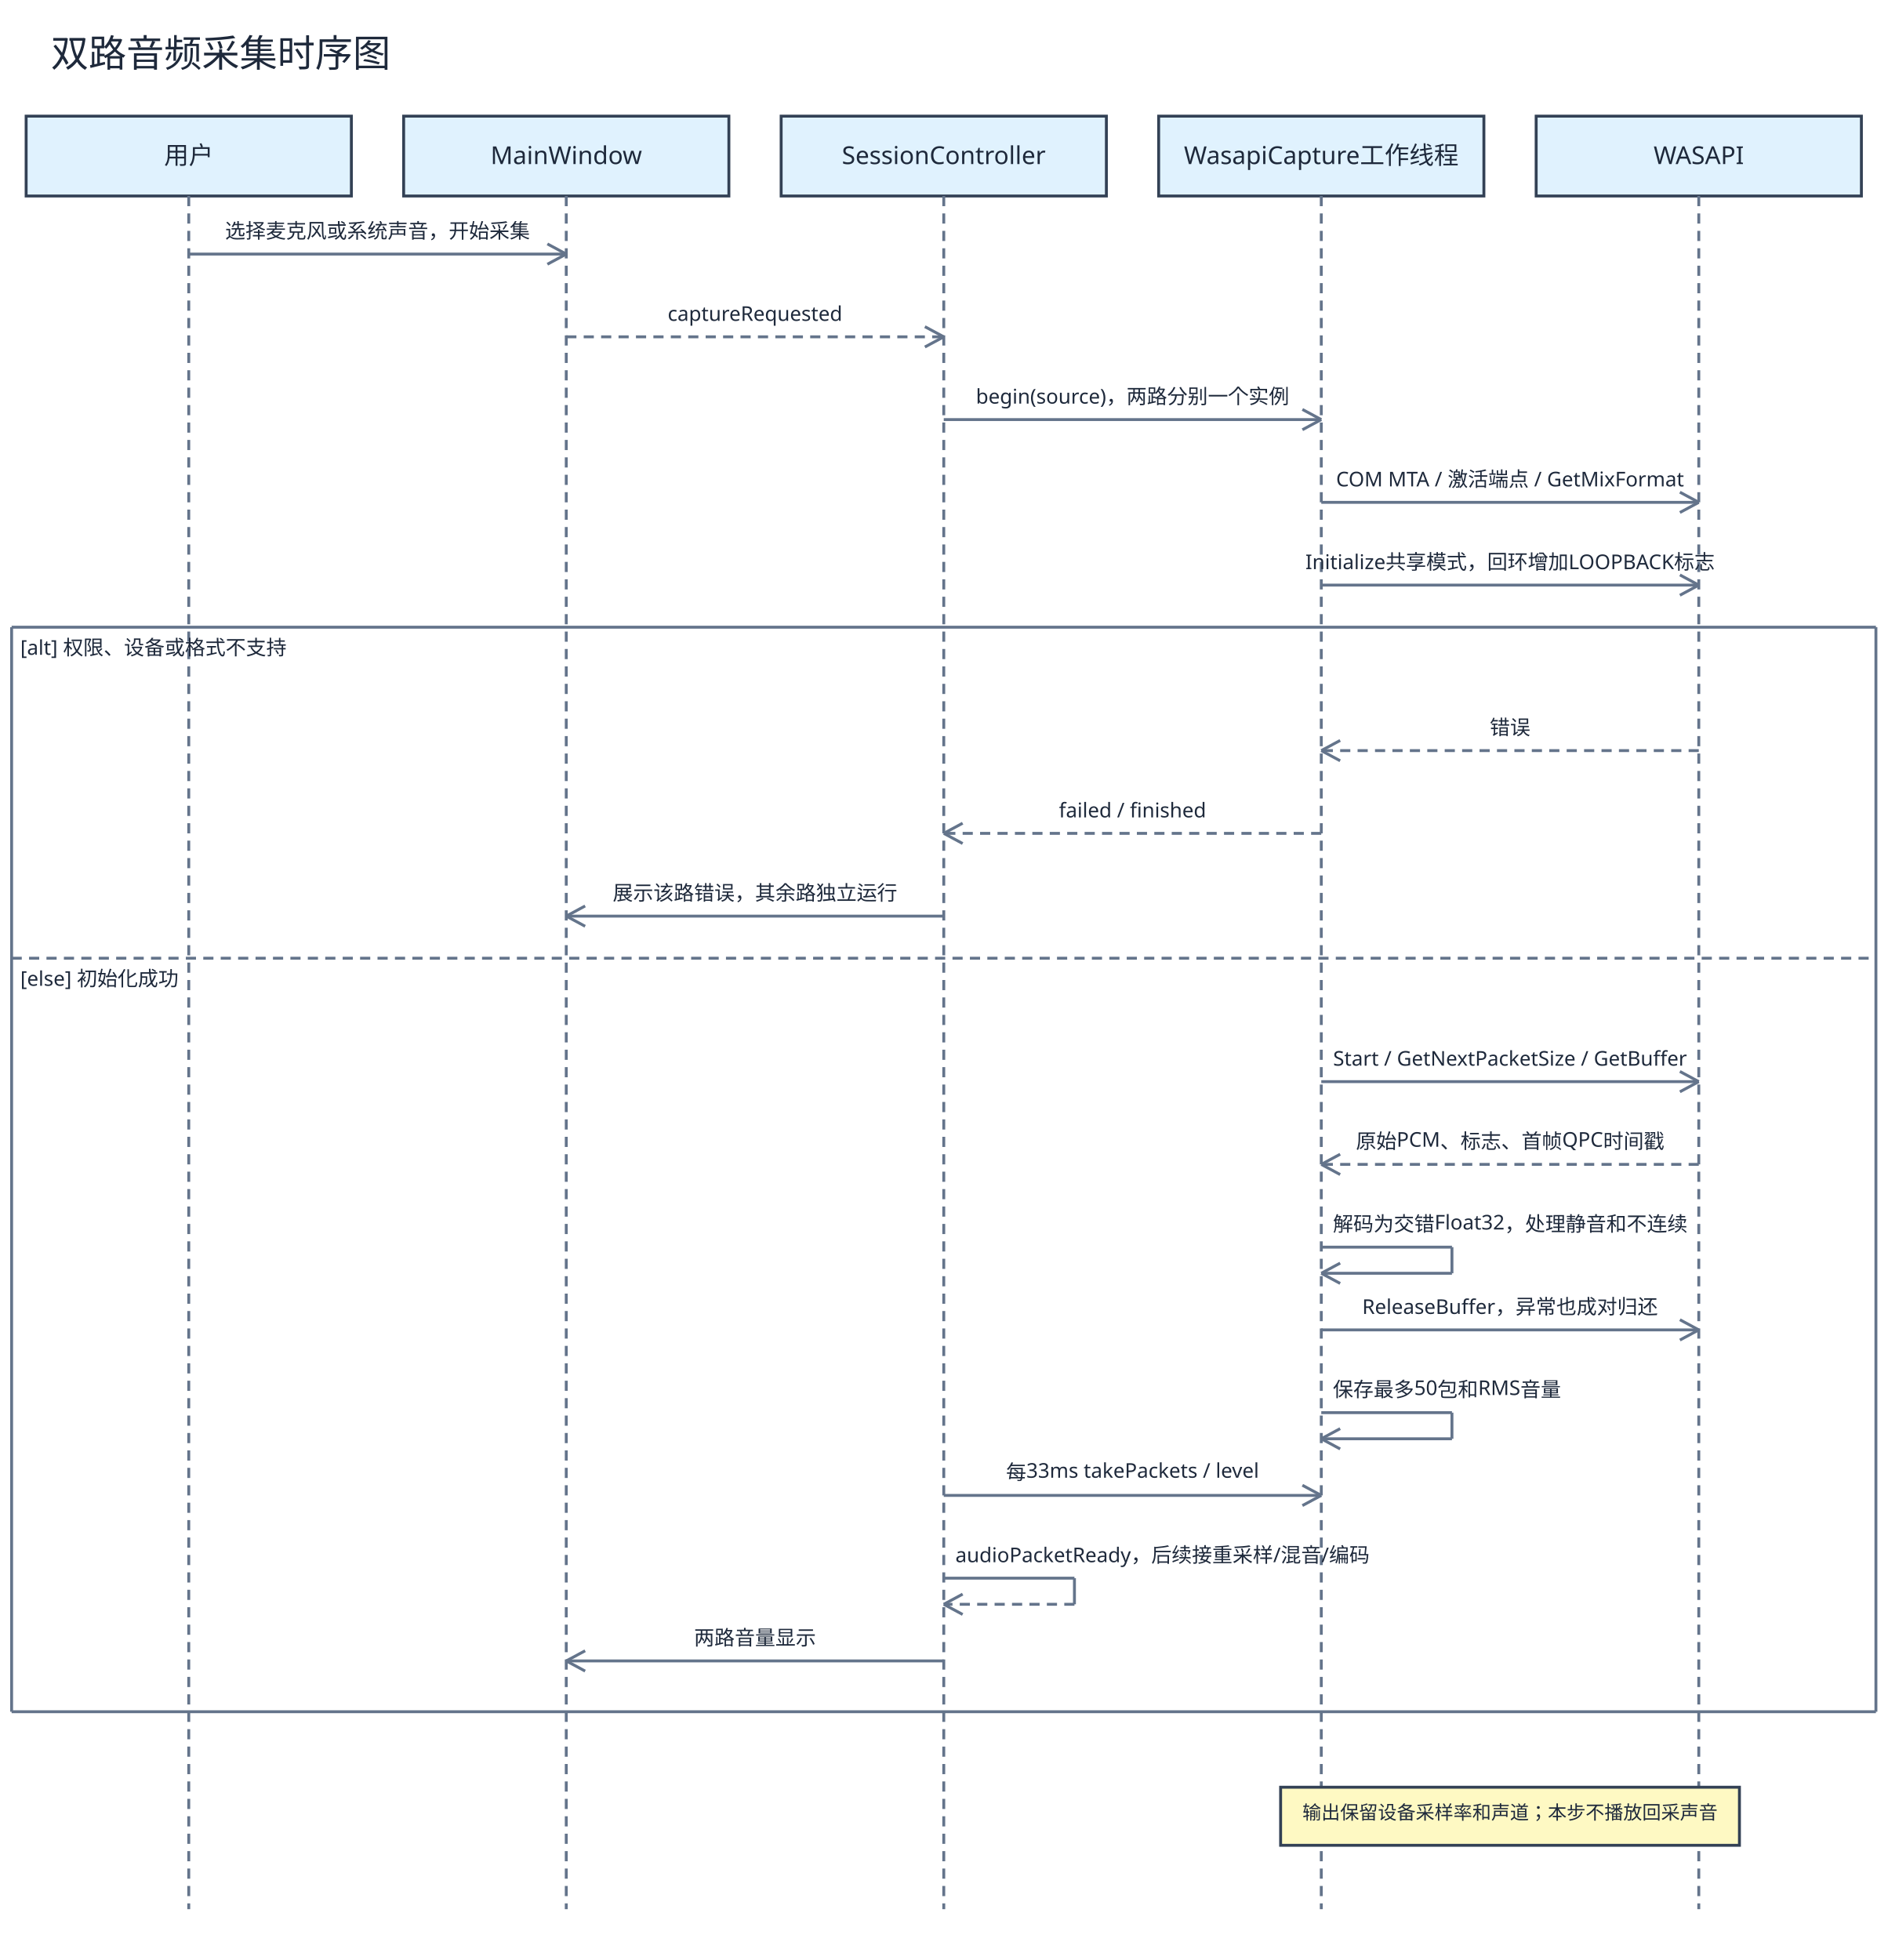
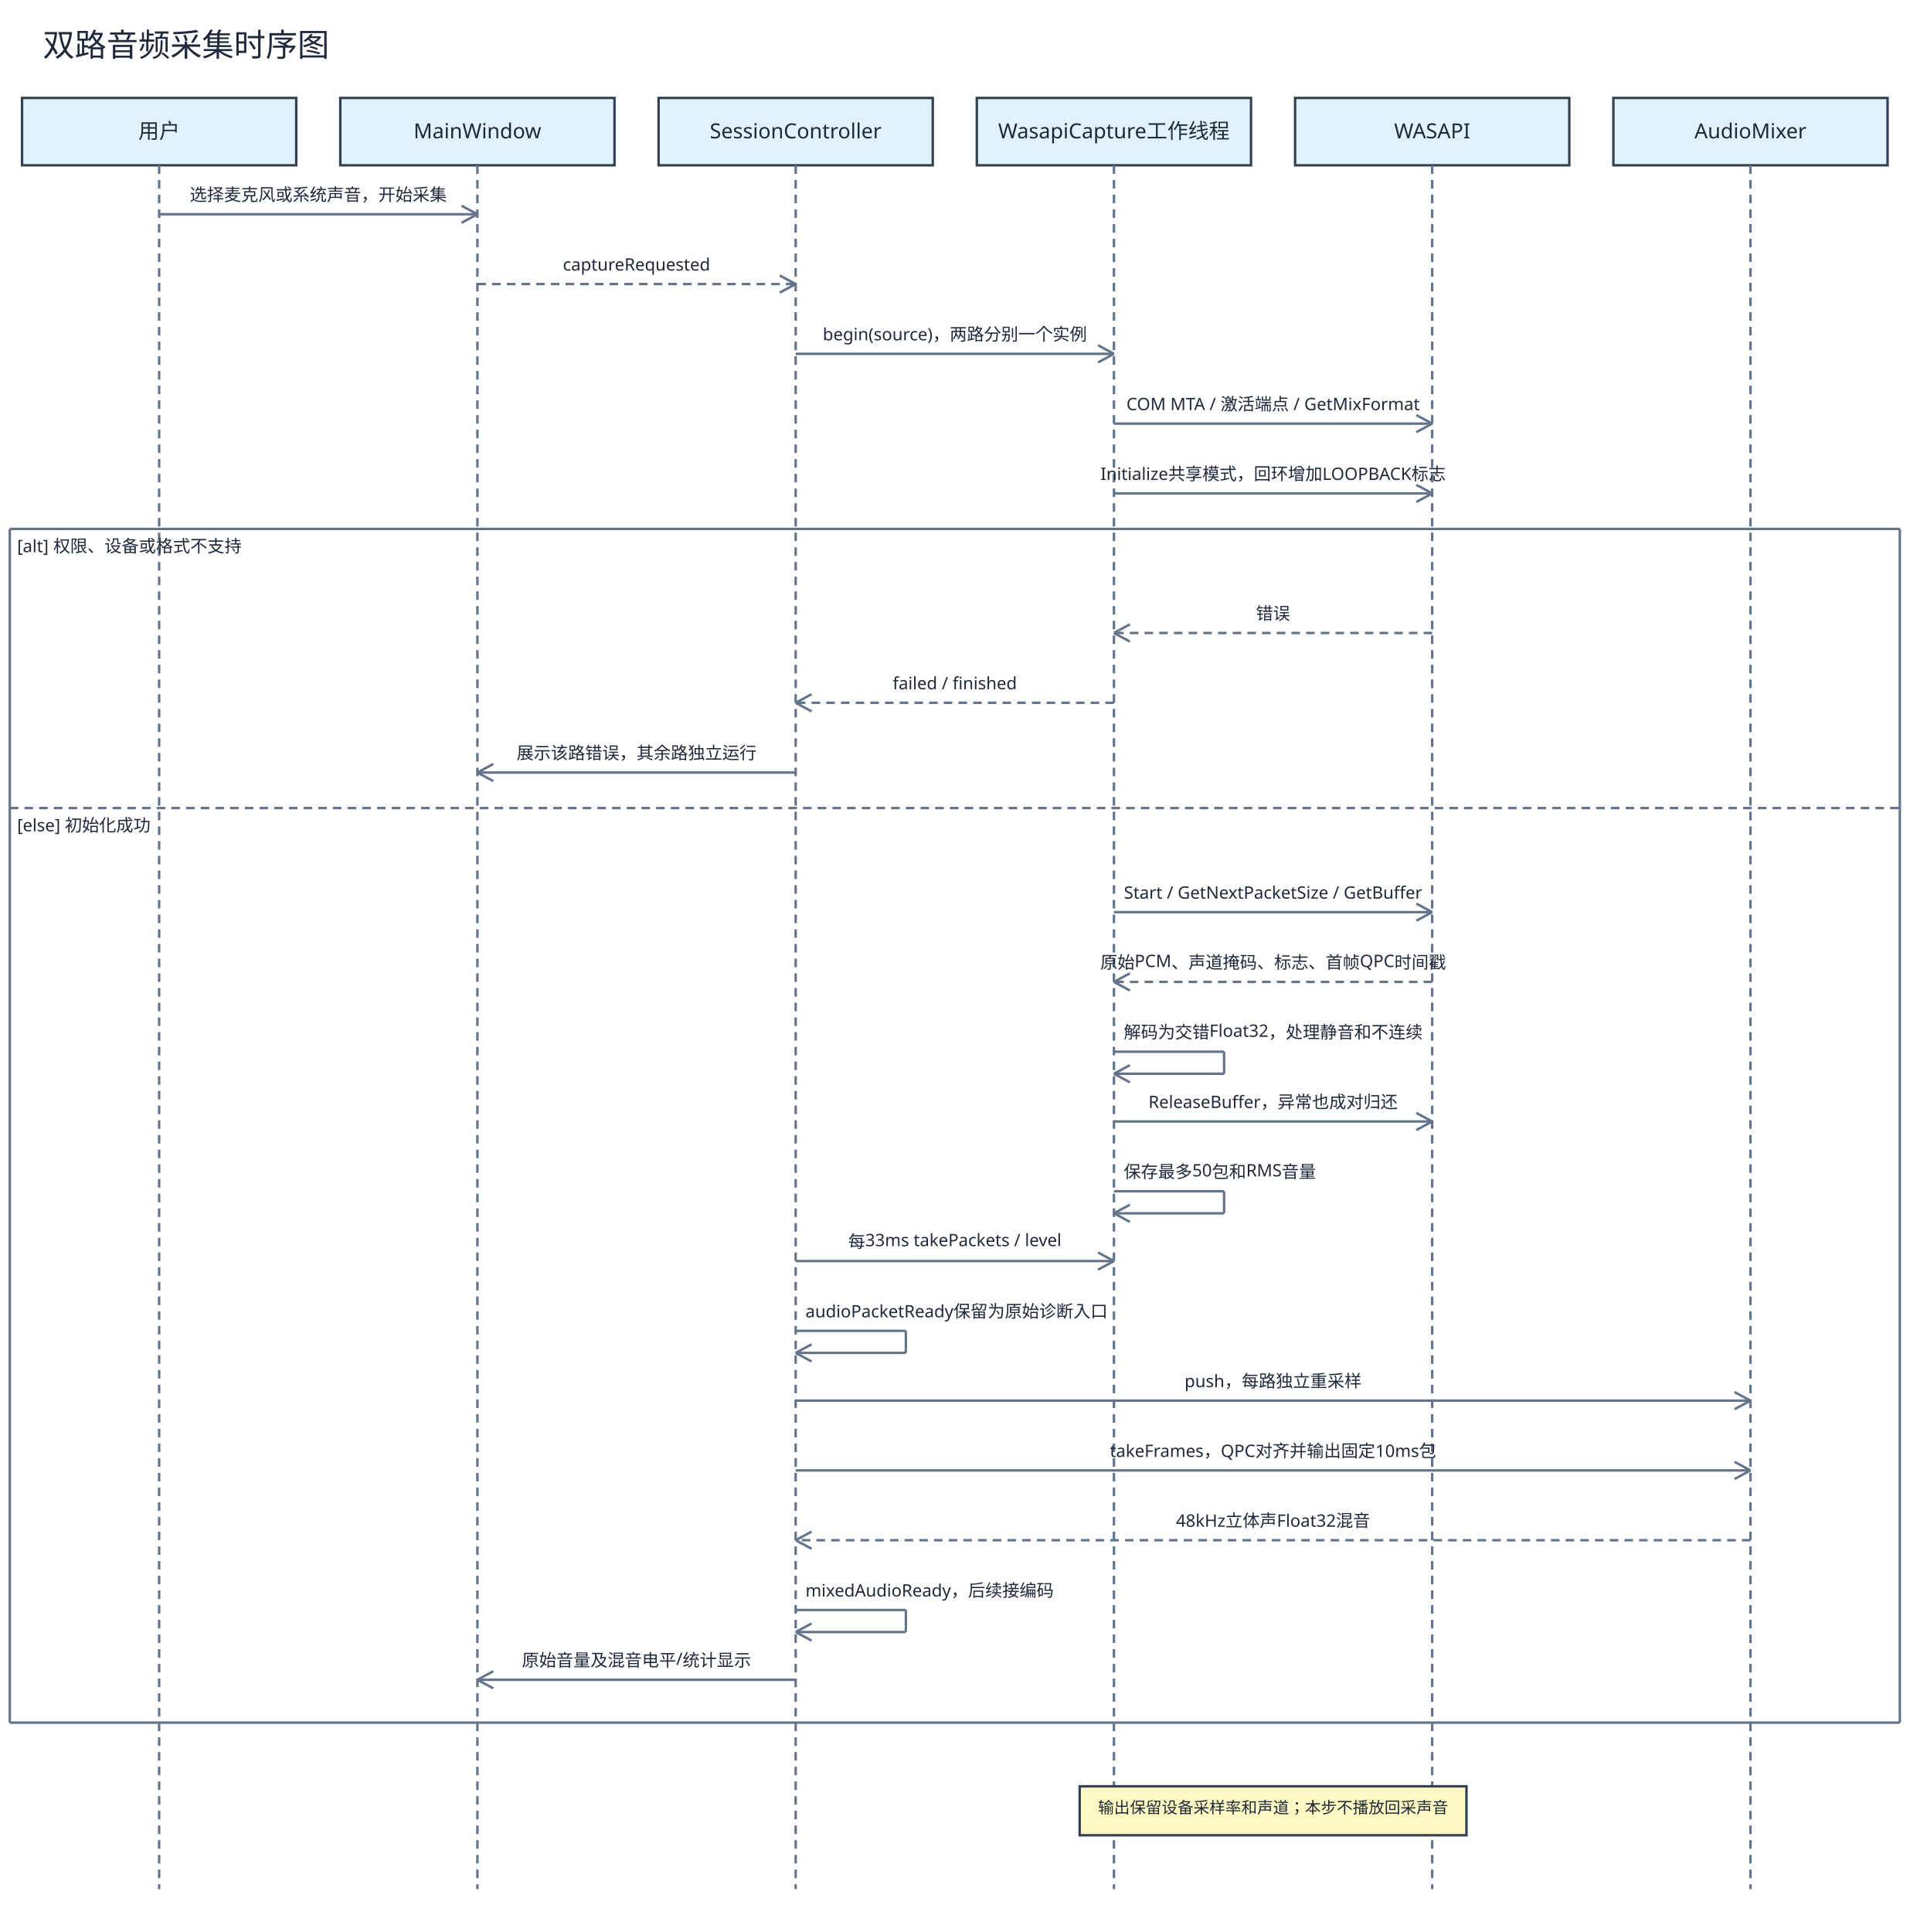
- <svg xmlns="http://www.w3.org/2000/svg" width="1300" height="1350" viewBox="0 0 1300 1350">
+ <svg xmlns="http://www.w3.org/2000/svg" width="1560" height="1578" viewBox="0 0 1560 1578">
  <text x="35" y="46" fill="#1e293b" font-family="Microsoft YaHei, sans-serif" font-size="26" text-anchor="start">双路音频采集时序图</text>
  <rect x="18.0" y="80" width="224" height="55" fill="#e0f2fe" stroke="#334155" stroke-width="2" />
  <text x="130.0" y="113" fill="#1e293b" font-family="Microsoft YaHei, sans-serif" font-size="17" text-anchor="middle">用户</text>
-   <line x1="130.0" y1="135" x2="130.0" y2="1315" stroke="#64748b" stroke-width="2" stroke-dasharray="7 5" />
+   <line x1="130.0" y1="135" x2="130.0" y2="1543" stroke="#64748b" stroke-width="2" stroke-dasharray="7 5" />
  <rect x="278.0" y="80" width="224" height="55" fill="#e0f2fe" stroke="#334155" stroke-width="2" />
  <text x="390.0" y="113" fill="#1e293b" font-family="Microsoft YaHei, sans-serif" font-size="17" text-anchor="middle">MainWindow</text>
-   <line x1="390.0" y1="135" x2="390.0" y2="1315" stroke="#64748b" stroke-width="2" stroke-dasharray="7 5" />
+   <line x1="390.0" y1="135" x2="390.0" y2="1543" stroke="#64748b" stroke-width="2" stroke-dasharray="7 5" />
  <rect x="538.0" y="80" width="224" height="55" fill="#e0f2fe" stroke="#334155" stroke-width="2" />
  <text x="650.0" y="113" fill="#1e293b" font-family="Microsoft YaHei, sans-serif" font-size="17" text-anchor="middle">SessionController</text>
-   <line x1="650.0" y1="135" x2="650.0" y2="1315" stroke="#64748b" stroke-width="2" stroke-dasharray="7 5" />
+   <line x1="650.0" y1="135" x2="650.0" y2="1543" stroke="#64748b" stroke-width="2" stroke-dasharray="7 5" />
  <rect x="798.0" y="80" width="224" height="55" fill="#e0f2fe" stroke="#334155" stroke-width="2" />
  <text x="910.0" y="113" fill="#1e293b" font-family="Microsoft YaHei, sans-serif" font-size="17" text-anchor="middle">WasapiCapture工作线程</text>
-   <line x1="910.0" y1="135" x2="910.0" y2="1315" stroke="#64748b" stroke-width="2" stroke-dasharray="7 5" />
+   <line x1="910.0" y1="135" x2="910.0" y2="1543" stroke="#64748b" stroke-width="2" stroke-dasharray="7 5" />
  <rect x="1058.0" y="80" width="224" height="55" fill="#e0f2fe" stroke="#334155" stroke-width="2" />
  <text x="1170.0" y="113" fill="#1e293b" font-family="Microsoft YaHei, sans-serif" font-size="17" text-anchor="middle">WASAPI</text>
-   <line x1="1170.0" y1="135" x2="1170.0" y2="1315" stroke="#64748b" stroke-width="2" stroke-dasharray="7 5" />
+   <line x1="1170.0" y1="135" x2="1170.0" y2="1543" stroke="#64748b" stroke-width="2" stroke-dasharray="7 5" />
+   <rect x="1318.0" y="80" width="224" height="55" fill="#e0f2fe" stroke="#334155" stroke-width="2" />
+   <text x="1430.0" y="113" fill="#1e293b" font-family="Microsoft YaHei, sans-serif" font-size="17" text-anchor="middle">AudioMixer</text>
+   <line x1="1430.0" y1="135" x2="1430.0" y2="1543" stroke="#64748b" stroke-width="2" stroke-dasharray="7 5" />
  <line x1="130.0" y1="175" x2="390.0" y2="175" stroke="#64748b" stroke-width="2" />
  <line x1="390.0" y1="175" x2="377.0" y2="182.0" stroke="#64748b" stroke-width="2" />
  <line x1="390.0" y1="175" x2="377.0" y2="168.0" stroke="#64748b" stroke-width="2" />
  <text x="260.0" y="164" fill="#1e293b" font-family="Microsoft YaHei, sans-serif" font-size="14" text-anchor="middle">选择麦克风或系统声音，开始采集</text>
  <line x1="390.0" y1="232" x2="650.0" y2="232" stroke="#64748b" stroke-width="2" stroke-dasharray="7 5" />
  <line x1="650.0" y1="232" x2="637.0" y2="239.0" stroke="#64748b" stroke-width="2" />
  <line x1="650.0" y1="232" x2="637.0" y2="225.0" stroke="#64748b" stroke-width="2" />
  <text x="520.0" y="221" fill="#1e293b" font-family="Microsoft YaHei, sans-serif" font-size="14" text-anchor="middle">captureRequested</text>
  <line x1="650.0" y1="289" x2="910.0" y2="289" stroke="#64748b" stroke-width="2" />
  <line x1="910.0" y1="289" x2="897.0" y2="296.0" stroke="#64748b" stroke-width="2" />
  <line x1="910.0" y1="289" x2="897.0" y2="282.0" stroke="#64748b" stroke-width="2" />
  <text x="780.0" y="278" fill="#1e293b" font-family="Microsoft YaHei, sans-serif" font-size="14" text-anchor="middle">begin(source)，两路分别一个实例</text>
  <line x1="910.0" y1="346" x2="1170.0" y2="346" stroke="#64748b" stroke-width="2" />
  <line x1="1170.0" y1="346" x2="1157.0" y2="353.0" stroke="#64748b" stroke-width="2" />
  <line x1="1170.0" y1="346" x2="1157.0" y2="339.0" stroke="#64748b" stroke-width="2" />
  <text x="1040.0" y="335" fill="#1e293b" font-family="Microsoft YaHei, sans-serif" font-size="14" text-anchor="middle">COM MTA / 激活端点 / GetMixFormat</text>
  <line x1="910.0" y1="403" x2="1170.0" y2="403" stroke="#64748b" stroke-width="2" />
  <line x1="1170.0" y1="403" x2="1157.0" y2="410.0" stroke="#64748b" stroke-width="2" />
  <line x1="1170.0" y1="403" x2="1157.0" y2="396.0" stroke="#64748b" stroke-width="2" />
  <text x="1040.0" y="392" fill="#1e293b" font-family="Microsoft YaHei, sans-serif" font-size="14" text-anchor="middle">Initialize共享模式，回环增加LOOPBACK标志</text>
  <text x="14" y="451" fill="#1e293b" font-family="Microsoft YaHei, sans-serif" font-size="14" text-anchor="start">[alt] 权限、设备或格式不支持</text>
-   <line x1="8" y1="432" x2="1292" y2="432" stroke="#64748b" stroke-width="2" />
+   <line x1="8" y1="432" x2="1552" y2="432" stroke="#64748b" stroke-width="2" />
  <line x1="1170.0" y1="517" x2="910.0" y2="517" stroke="#64748b" stroke-width="2" stroke-dasharray="7 5" />
  <line x1="910.0" y1="517" x2="923.0" y2="510.0" stroke="#64748b" stroke-width="2" />
  <line x1="910.0" y1="517" x2="923.0" y2="524.0" stroke="#64748b" stroke-width="2" />
  <text x="1040.0" y="506" fill="#1e293b" font-family="Microsoft YaHei, sans-serif" font-size="14" text-anchor="middle">错误</text>
  <line x1="910.0" y1="574" x2="650.0" y2="574" stroke="#64748b" stroke-width="2" stroke-dasharray="7 5" />
  <line x1="650.0" y1="574" x2="663.0" y2="567.0" stroke="#64748b" stroke-width="2" />
  <line x1="650.0" y1="574" x2="663.0" y2="581.0" stroke="#64748b" stroke-width="2" />
  <text x="780.0" y="563" fill="#1e293b" font-family="Microsoft YaHei, sans-serif" font-size="14" text-anchor="middle">failed / finished</text>
  <line x1="650.0" y1="631" x2="390.0" y2="631" stroke="#64748b" stroke-width="2" />
  <line x1="390.0" y1="631" x2="403.0" y2="624.0" stroke="#64748b" stroke-width="2" />
  <line x1="390.0" y1="631" x2="403.0" y2="638.0" stroke="#64748b" stroke-width="2" />
  <text x="520.0" y="620" fill="#1e293b" font-family="Microsoft YaHei, sans-serif" font-size="14" text-anchor="middle">展示该路错误，其余路独立运行</text>
-   <line x1="8" y1="660" x2="1292" y2="660" stroke="#64748b" stroke-width="2" stroke-dasharray="7 5" />
+   <line x1="8" y1="660" x2="1552" y2="660" stroke="#64748b" stroke-width="2" stroke-dasharray="7 5" />
  <text x="14" y="679" fill="#1e293b" font-family="Microsoft YaHei, sans-serif" font-size="14" text-anchor="start">[else] 初始化成功</text>
  <line x1="910.0" y1="745" x2="1170.0" y2="745" stroke="#64748b" stroke-width="2" />
  <line x1="1170.0" y1="745" x2="1157.0" y2="752.0" stroke="#64748b" stroke-width="2" />
  <line x1="1170.0" y1="745" x2="1157.0" y2="738.0" stroke="#64748b" stroke-width="2" />
  <text x="1040.0" y="734" fill="#1e293b" font-family="Microsoft YaHei, sans-serif" font-size="14" text-anchor="middle">Start / GetNextPacketSize / GetBuffer</text>
  <line x1="1170.0" y1="802" x2="910.0" y2="802" stroke="#64748b" stroke-width="2" stroke-dasharray="7 5" />
  <line x1="910.0" y1="802" x2="923.0" y2="795.0" stroke="#64748b" stroke-width="2" />
  <line x1="910.0" y1="802" x2="923.0" y2="809.0" stroke="#64748b" stroke-width="2" />
-   <text x="1040.0" y="791" fill="#1e293b" font-family="Microsoft YaHei, sans-serif" font-size="14" text-anchor="middle">原始PCM、标志、首帧QPC时间戳</text>
+   <text x="1040.0" y="791" fill="#1e293b" font-family="Microsoft YaHei, sans-serif" font-size="14" text-anchor="middle">原始PCM、声道掩码、标志、首帧QPC时间戳</text>
  <line x1="910.0" y1="859" x2="1000.0" y2="859" stroke="#64748b" stroke-width="2" />
  <line x1="1000.0" y1="859" x2="1000.0" y2="877" stroke="#64748b" stroke-width="2" />
  <line x1="1000.0" y1="877" x2="910.0" y2="877" stroke="#64748b" stroke-width="2" />
  <line x1="910.0" y1="877" x2="923.0" y2="870.0" stroke="#64748b" stroke-width="2" />
  <line x1="910.0" y1="877" x2="923.0" y2="884.0" stroke="#64748b" stroke-width="2" />
  <text x="918.0" y="848" fill="#1e293b" font-family="Microsoft YaHei, sans-serif" font-size="14" text-anchor="start">解码为交错Float32，处理静音和不连续</text>
  <line x1="910.0" y1="916" x2="1170.0" y2="916" stroke="#64748b" stroke-width="2" />
  <line x1="1170.0" y1="916" x2="1157.0" y2="923.0" stroke="#64748b" stroke-width="2" />
  <line x1="1170.0" y1="916" x2="1157.0" y2="909.0" stroke="#64748b" stroke-width="2" />
  <text x="1040.0" y="905" fill="#1e293b" font-family="Microsoft YaHei, sans-serif" font-size="14" text-anchor="middle">ReleaseBuffer，异常也成对归还</text>
  <line x1="910.0" y1="973" x2="1000.0" y2="973" stroke="#64748b" stroke-width="2" />
  <line x1="1000.0" y1="973" x2="1000.0" y2="991" stroke="#64748b" stroke-width="2" />
  <line x1="1000.0" y1="991" x2="910.0" y2="991" stroke="#64748b" stroke-width="2" />
  <line x1="910.0" y1="991" x2="923.0" y2="984.0" stroke="#64748b" stroke-width="2" />
  <line x1="910.0" y1="991" x2="923.0" y2="998.0" stroke="#64748b" stroke-width="2" />
  <text x="918.0" y="962" fill="#1e293b" font-family="Microsoft YaHei, sans-serif" font-size="14" text-anchor="start">保存最多50包和RMS音量</text>
  <line x1="650.0" y1="1030" x2="910.0" y2="1030" stroke="#64748b" stroke-width="2" />
  <line x1="910.0" y1="1030" x2="897.0" y2="1037.0" stroke="#64748b" stroke-width="2" />
  <line x1="910.0" y1="1030" x2="897.0" y2="1023.0" stroke="#64748b" stroke-width="2" />
  <text x="780.0" y="1019" fill="#1e293b" font-family="Microsoft YaHei, sans-serif" font-size="14" text-anchor="middle">每33ms takePackets / level</text>
  <line x1="650.0" y1="1087" x2="740.0" y2="1087" stroke="#64748b" stroke-width="2" />
  <line x1="740.0" y1="1087" x2="740.0" y2="1105" stroke="#64748b" stroke-width="2" />
-   <line x1="740.0" y1="1105" x2="650.0" y2="1105" stroke="#64748b" stroke-width="2" stroke-dasharray="7 5" />
+   <line x1="740.0" y1="1105" x2="650.0" y2="1105" stroke="#64748b" stroke-width="2" />
  <line x1="650.0" y1="1105" x2="663.0" y2="1098.0" stroke="#64748b" stroke-width="2" />
  <line x1="650.0" y1="1105" x2="663.0" y2="1112.0" stroke="#64748b" stroke-width="2" />
-   <text x="658.0" y="1076" fill="#1e293b" font-family="Microsoft YaHei, sans-serif" font-size="14" text-anchor="start">audioPacketReady，后续接重采样/混音/编码</text>
-   <line x1="650.0" y1="1144" x2="390.0" y2="1144" stroke="#64748b" stroke-width="2" />
-   <line x1="390.0" y1="1144" x2="403.0" y2="1137.0" stroke="#64748b" stroke-width="2" />
-   <line x1="390.0" y1="1144" x2="403.0" y2="1151.0" stroke="#64748b" stroke-width="2" />
-   <text x="520.0" y="1133" fill="#1e293b" font-family="Microsoft YaHei, sans-serif" font-size="14" text-anchor="middle">两路音量显示</text>
-   <line x1="8" y1="432" x2="8" y2="1179" stroke="#64748b" stroke-width="2" />
-   <line x1="1292" y1="432" x2="1292" y2="1179" stroke="#64748b" stroke-width="2" />
-   <line x1="8" y1="1179" x2="1292" y2="1179" stroke="#64748b" stroke-width="2" />
-   <rect x="882.0" y="1231" width="316.0" height="40" fill="#fef9c3" stroke="#334155" stroke-width="2" />
-   <text x="1040.0" y="1253" fill="#1e293b" font-family="Microsoft YaHei, sans-serif" font-size="13" text-anchor="middle">输出保留设备采样率和声道；本步不播放回采声音</text>
+   <text x="658.0" y="1076" fill="#1e293b" font-family="Microsoft YaHei, sans-serif" font-size="14" text-anchor="start">audioPacketReady保留为原始诊断入口</text>
+   <line x1="650.0" y1="1144" x2="1430.0" y2="1144" stroke="#64748b" stroke-width="2" />
+   <line x1="1430.0" y1="1144" x2="1417.0" y2="1151.0" stroke="#64748b" stroke-width="2" />
+   <line x1="1430.0" y1="1144" x2="1417.0" y2="1137.0" stroke="#64748b" stroke-width="2" />
+   <text x="1040.0" y="1133" fill="#1e293b" font-family="Microsoft YaHei, sans-serif" font-size="14" text-anchor="middle">push，每路独立重采样</text>
+   <line x1="650.0" y1="1201" x2="1430.0" y2="1201" stroke="#64748b" stroke-width="2" />
+   <line x1="1430.0" y1="1201" x2="1417.0" y2="1208.0" stroke="#64748b" stroke-width="2" />
+   <line x1="1430.0" y1="1201" x2="1417.0" y2="1194.0" stroke="#64748b" stroke-width="2" />
+   <text x="1040.0" y="1190" fill="#1e293b" font-family="Microsoft YaHei, sans-serif" font-size="14" text-anchor="middle">takeFrames，QPC对齐并输出固定10ms包</text>
+   <line x1="1430.0" y1="1258" x2="650.0" y2="1258" stroke="#64748b" stroke-width="2" stroke-dasharray="7 5" />
+   <line x1="650.0" y1="1258" x2="663.0" y2="1251.0" stroke="#64748b" stroke-width="2" />
+   <line x1="650.0" y1="1258" x2="663.0" y2="1265.0" stroke="#64748b" stroke-width="2" />
+   <text x="1040.0" y="1247" fill="#1e293b" font-family="Microsoft YaHei, sans-serif" font-size="14" text-anchor="middle">48kHz立体声Float32混音</text>
+   <line x1="650.0" y1="1315" x2="740.0" y2="1315" stroke="#64748b" stroke-width="2" />
+   <line x1="740.0" y1="1315" x2="740.0" y2="1333" stroke="#64748b" stroke-width="2" />
+   <line x1="740.0" y1="1333" x2="650.0" y2="1333" stroke="#64748b" stroke-width="2" />
+   <line x1="650.0" y1="1333" x2="663.0" y2="1326.0" stroke="#64748b" stroke-width="2" />
+   <line x1="650.0" y1="1333" x2="663.0" y2="1340.0" stroke="#64748b" stroke-width="2" />
+   <text x="658.0" y="1304" fill="#1e293b" font-family="Microsoft YaHei, sans-serif" font-size="14" text-anchor="start">mixedAudioReady，后续接编码</text>
+   <line x1="650.0" y1="1372" x2="390.0" y2="1372" stroke="#64748b" stroke-width="2" />
+   <line x1="390.0" y1="1372" x2="403.0" y2="1365.0" stroke="#64748b" stroke-width="2" />
+   <line x1="390.0" y1="1372" x2="403.0" y2="1379.0" stroke="#64748b" stroke-width="2" />
+   <text x="520.0" y="1361" fill="#1e293b" font-family="Microsoft YaHei, sans-serif" font-size="14" text-anchor="middle">原始音量及混音电平/统计显示</text>
+   <line x1="8" y1="432" x2="8" y2="1407" stroke="#64748b" stroke-width="2" />
+   <line x1="1552" y1="432" x2="1552" y2="1407" stroke="#64748b" stroke-width="2" />
+   <line x1="8" y1="1407" x2="1552" y2="1407" stroke="#64748b" stroke-width="2" />
+   <rect x="882.0" y="1459" width="316.0" height="40" fill="#fef9c3" stroke="#334155" stroke-width="2" />
+   <text x="1040.0" y="1481" fill="#1e293b" font-family="Microsoft YaHei, sans-serif" font-size="13" text-anchor="middle">输出保留设备采样率和声道；本步不播放回采声音</text>
</svg>
